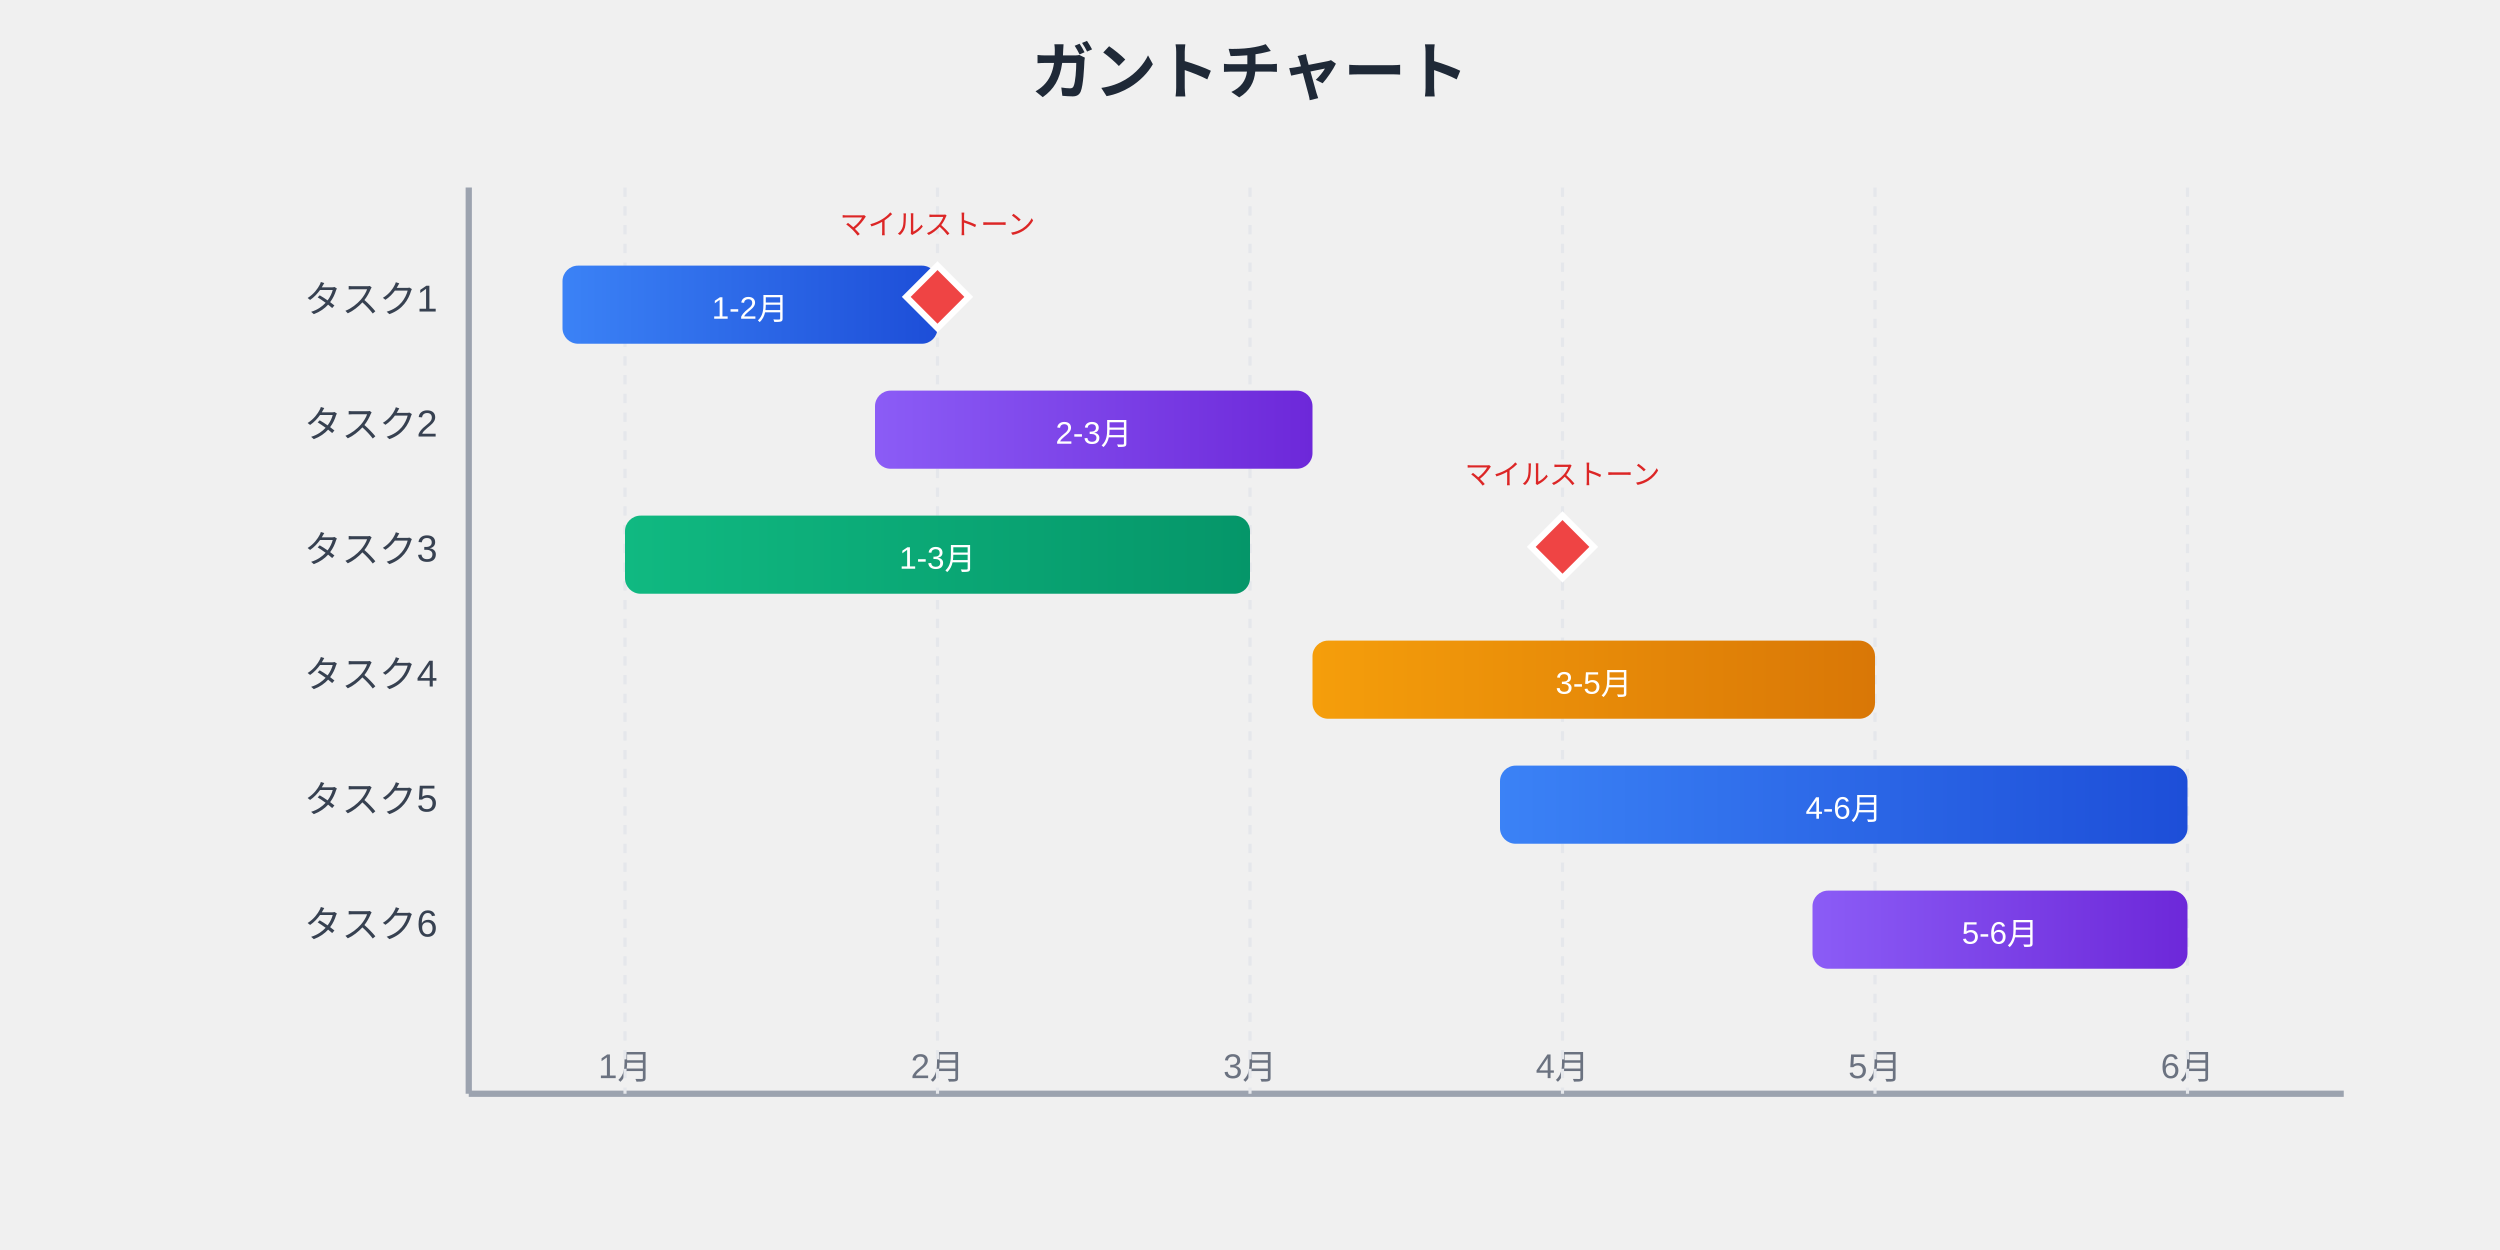
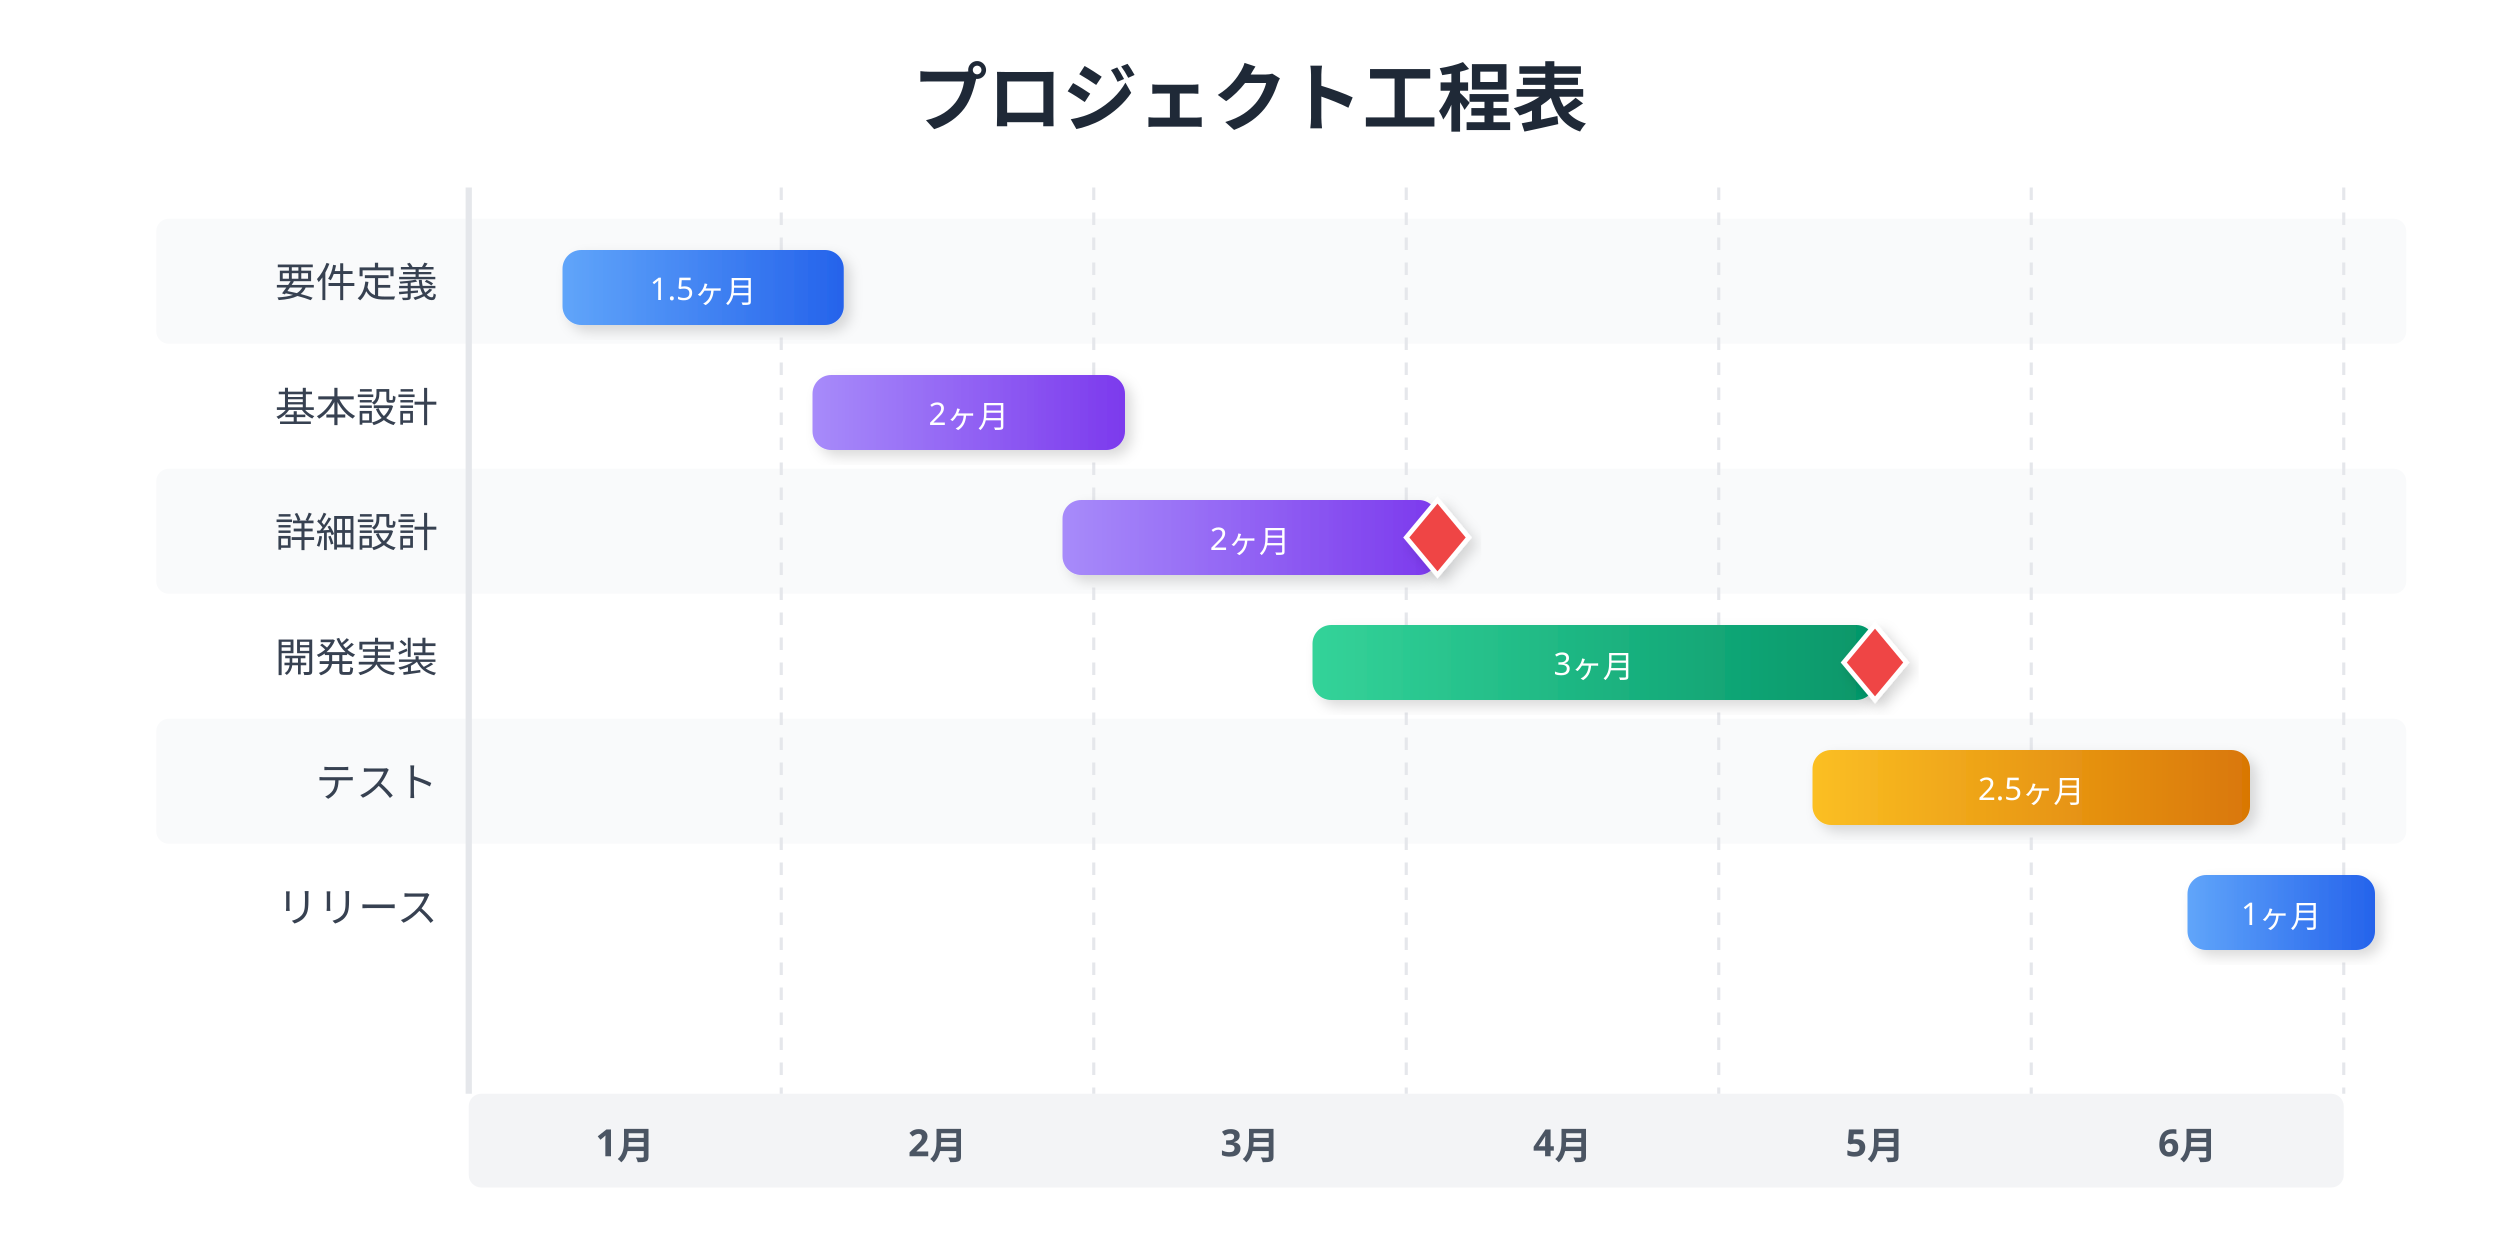
<svg xmlns="http://www.w3.org/2000/svg" width="800" height="400">
  <defs>
-     <linearGradient id="ganttGrad1" x1="0%" y1="0%" x2="100%" y2="0%">
-       <stop offset="0%" style="stop-color:#3B82F6;stop-opacity:1" />
-       <stop offset="100%" style="stop-color:#1D4ED8;stop-opacity:1" />
+     <filter id="dropShadow" x="-20%" y="-20%" width="140%" height="140%">
+       <feDropShadow dx="2" dy="2" stdDeviation="2" flood-color="#000000" flood-opacity="0.15" />
+     </filter>
+     <linearGradient id="gradBlue" x1="0%" y1="0%" x2="100%" y2="0%">
+       <stop offset="0%" style="stop-color:#60A5FA;stop-opacity:1" />
+       <stop offset="100%" style="stop-color:#2563EB;stop-opacity:1" />
    </linearGradient>
-     <linearGradient id="ganttGrad2" x1="0%" y1="0%" x2="100%" y2="0%">
-       <stop offset="0%" style="stop-color:#8B5CF6;stop-opacity:1" />
-       <stop offset="100%" style="stop-color:#6D28D9;stop-opacity:1" />
+     <linearGradient id="gradPurple" x1="0%" y1="0%" x2="100%" y2="0%">
+       <stop offset="0%" style="stop-color:#A78BFA;stop-opacity:1" />
+       <stop offset="100%" style="stop-color:#7C3AED;stop-opacity:1" />
    </linearGradient>
-     <linearGradient id="ganttGrad3" x1="0%" y1="0%" x2="100%" y2="0%">
-       <stop offset="0%" style="stop-color:#10B981;stop-opacity:1" />
+     <linearGradient id="gradGreen" x1="0%" y1="0%" x2="100%" y2="0%">
+       <stop offset="0%" style="stop-color:#34D399;stop-opacity:1" />
      <stop offset="100%" style="stop-color:#059669;stop-opacity:1" />
    </linearGradient>
-     <linearGradient id="ganttGrad4" x1="0%" y1="0%" x2="100%" y2="0%">
-       <stop offset="0%" style="stop-color:#F59E0B;stop-opacity:1" />
+     <linearGradient id="gradAmber" x1="0%" y1="0%" x2="100%" y2="0%">
+       <stop offset="0%" style="stop-color:#FBBF24;stop-opacity:1" />
      <stop offset="100%" style="stop-color:#D97706;stop-opacity:1" />
    </linearGradient>
  </defs>
-   <text x="400" y="30" font-family="Arial, sans-serif" font-size="20" font-weight="bold" text-anchor="middle" fill="#1F2937">ガントチャート</text>
-   <line x1="150" y1="60" x2="150" y2="350" stroke="#9CA3AF" stroke-width="2" />
-   <line x1="150" y1="350" x2="750" y2="350" stroke="#9CA3AF" stroke-width="2" />
-   <text x="200" y="345" font-family="Arial, sans-serif" font-size="11" text-anchor="middle" fill="#6B7280">1月</text>
-   <text x="300" y="345" font-family="Arial, sans-serif" font-size="11" text-anchor="middle" fill="#6B7280">2月</text>
-   <text x="400" y="345" font-family="Arial, sans-serif" font-size="11" text-anchor="middle" fill="#6B7280">3月</text>
-   <text x="500" y="345" font-family="Arial, sans-serif" font-size="11" text-anchor="middle" fill="#6B7280">4月</text>
-   <text x="600" y="345" font-family="Arial, sans-serif" font-size="11" text-anchor="middle" fill="#6B7280">5月</text>
-   <text x="700" y="345" font-family="Arial, sans-serif" font-size="11" text-anchor="middle" fill="#6B7280">6月</text>
-   <line x1="200" y1="60" x2="200" y2="350" stroke="#E5E7EB" stroke-width="1" stroke-dasharray="3,3" />
-   <line x1="300" y1="60" x2="300" y2="350" stroke="#E5E7EB" stroke-width="1" stroke-dasharray="3,3" />
-   <line x1="400" y1="60" x2="400" y2="350" stroke="#E5E7EB" stroke-width="1" stroke-dasharray="3,3" />
-   <line x1="500" y1="60" x2="500" y2="350" stroke="#E5E7EB" stroke-width="1" stroke-dasharray="3,3" />
-   <line x1="600" y1="60" x2="600" y2="350" stroke="#E5E7EB" stroke-width="1" stroke-dasharray="3,3" />
-   <line x1="700" y1="60" x2="700" y2="350" stroke="#E5E7EB" stroke-width="1" stroke-dasharray="3,3" />
-   <text x="140" y="100" font-family="Arial, sans-serif" font-size="12" text-anchor="end" fill="#374151">タスク1</text>
-   <rect x="180" y="85" width="120" height="25" rx="5" fill="url(#ganttGrad1)" />
-   <text x="240" y="102" font-family="Arial, sans-serif" font-size="10" text-anchor="middle" fill="white">1-2月</text>
-   <text x="140" y="140" font-family="Arial, sans-serif" font-size="12" text-anchor="end" fill="#374151">タスク2</text>
-   <rect x="280" y="125" width="140" height="25" rx="5" fill="url(#ganttGrad2)" />
-   <text x="350" y="142" font-family="Arial, sans-serif" font-size="10" text-anchor="middle" fill="white">2-3月</text>
-   <text x="140" y="180" font-family="Arial, sans-serif" font-size="12" text-anchor="end" fill="#374151">タスク3</text>
-   <rect x="200" y="165" width="200" height="25" rx="5" fill="url(#ganttGrad3)" />
-   <text x="300" y="182" font-family="Arial, sans-serif" font-size="10" text-anchor="middle" fill="white">1-3月</text>
-   <text x="140" y="220" font-family="Arial, sans-serif" font-size="12" text-anchor="end" fill="#374151">タスク4</text>
-   <rect x="420" y="205" width="180" height="25" rx="5" fill="url(#ganttGrad4)" />
-   <text x="510" y="222" font-family="Arial, sans-serif" font-size="10" text-anchor="middle" fill="white">3-5月</text>
-   <text x="140" y="260" font-family="Arial, sans-serif" font-size="12" text-anchor="end" fill="#374151">タスク5</text>
-   <rect x="480" y="245" width="220" height="25" rx="5" fill="url(#ganttGrad1)" />
-   <text x="590" y="262" font-family="Arial, sans-serif" font-size="10" text-anchor="middle" fill="white">4-6月</text>
-   <text x="140" y="300" font-family="Arial, sans-serif" font-size="12" text-anchor="end" fill="#374151">タスク6</text>
-   <rect x="580" y="285" width="120" height="25" rx="5" fill="url(#ganttGrad2)" />
-   <text x="640" y="302" font-family="Arial, sans-serif" font-size="10" text-anchor="middle" fill="white">5-6月</text>
-   <polygon points="300,85 310,95 300,105 290,95" fill="#EF4444" stroke="white" stroke-width="2" />
-   <text x="300" y="75" font-family="Arial, sans-serif" font-size="9" text-anchor="middle" fill="#DC2626">マイルストーン</text>
-   <polygon points="500,165 510,175 500,185 490,175" fill="#EF4444" stroke="white" stroke-width="2" />
-   <text x="500" y="155" font-family="Arial, sans-serif" font-size="9" text-anchor="middle" fill="#DC2626">マイルストーン</text>
+   <rect width="800" height="400" fill="white" />
+   <text x="400" y="40" font-family="sans-serif" font-size="24" font-weight="bold" text-anchor="middle" fill="#1F2937">プロジェクト工程表</text>
+   <rect x="150" y="350" width="600" height="30" fill="#F3F4F6" rx="4" />
+   <rect x="50" y="70" width="720" height="40" fill="#F9FAFB" rx="4" />
+   <rect x="50" y="150" width="720" height="40" fill="#F9FAFB" rx="4" />
+   <rect x="50" y="230" width="720" height="40" fill="#F9FAFB" rx="4" />
+   <line x1="150" y1="60" x2="150" y2="350" stroke="#E5E7EB" stroke-width="2" />
+   <line x1="250" y1="60" x2="250" y2="350" stroke="#E5E7EB" stroke-width="1" stroke-dasharray="4,4" />
+   <line x1="350" y1="60" x2="350" y2="350" stroke="#E5E7EB" stroke-width="1" stroke-dasharray="4,4" />
+   <line x1="450" y1="60" x2="450" y2="350" stroke="#E5E7EB" stroke-width="1" stroke-dasharray="4,4" />
+   <line x1="550" y1="60" x2="550" y2="350" stroke="#E5E7EB" stroke-width="1" stroke-dasharray="4,4" />
+   <line x1="650" y1="60" x2="650" y2="350" stroke="#E5E7EB" stroke-width="1" stroke-dasharray="4,4" />
+   <line x1="750" y1="60" x2="750" y2="350" stroke="#E5E7EB" stroke-width="1" stroke-dasharray="4,4" />
+   <g font-family="sans-serif" font-size="12" font-weight="bold" text-anchor="middle" fill="#4B5563">
+     <text x="200" y="370">1月</text>
+     <text x="300" y="370">2月</text>
+     <text x="400" y="370">3月</text>
+     <text x="500" y="370">4月</text>
+     <text x="600" y="370">5月</text>
+     <text x="700" y="370">6月</text>
+   </g>
+   <g font-family="sans-serif" font-size="13" text-anchor="end" fill="#374151">
+     <text x="140" y="95">要件定義</text>
+     <text x="140" y="135">基本設計</text>
+     <text x="140" y="175">詳細設計</text>
+     <text x="140" y="215">開発実装</text>
+     <text x="140" y="255">テスト</text>
+     <text x="140" y="295">リリース</text>
+   </g>
+   <rect x="180" y="80" width="90" height="24" rx="6" fill="url(#gradBlue)" filter="url(#dropShadow)" />
+   <rect x="260" y="120" width="100" height="24" rx="6" fill="url(#gradPurple)" filter="url(#dropShadow)" />
+   <rect x="340" y="160" width="120" height="24" rx="6" fill="url(#gradPurple)" filter="url(#dropShadow)" />
+   <rect x="420" y="200" width="180" height="24" rx="6" fill="url(#gradGreen)" filter="url(#dropShadow)" />
+   <rect x="580" y="240" width="140" height="24" rx="6" fill="url(#gradAmber)" filter="url(#dropShadow)" />
+   <rect x="700" y="280" width="60" height="24" rx="6" fill="url(#gradBlue)" filter="url(#dropShadow)" />
+   <g filter="url(#dropShadow)">
+     <path d="M460 160 L470 172 L460 184 L450 172 Z" fill="#EF4444" stroke="white" stroke-width="1.5" />
+   </g>
+   <g filter="url(#dropShadow)">
+     <path d="M600 200 L610 212 L600 224 L590 212 Z" fill="#EF4444" stroke="white" stroke-width="1.5" />
+   </g>
+   <g font-family="sans-serif" font-size="10" text-anchor="middle" fill="white" style="pointer-events: none;">
+     <text x="225" y="96">1.5ヶ月</text>
+     <text x="310" y="136">2ヶ月</text>
+     <text x="400" y="176">2ヶ月</text>
+     <text x="510" y="216">3ヶ月</text>
+     <text x="650" y="256">2.5ヶ月</text>
+     <text x="730" y="296">1ヶ月</text>
+   </g>
</svg>
